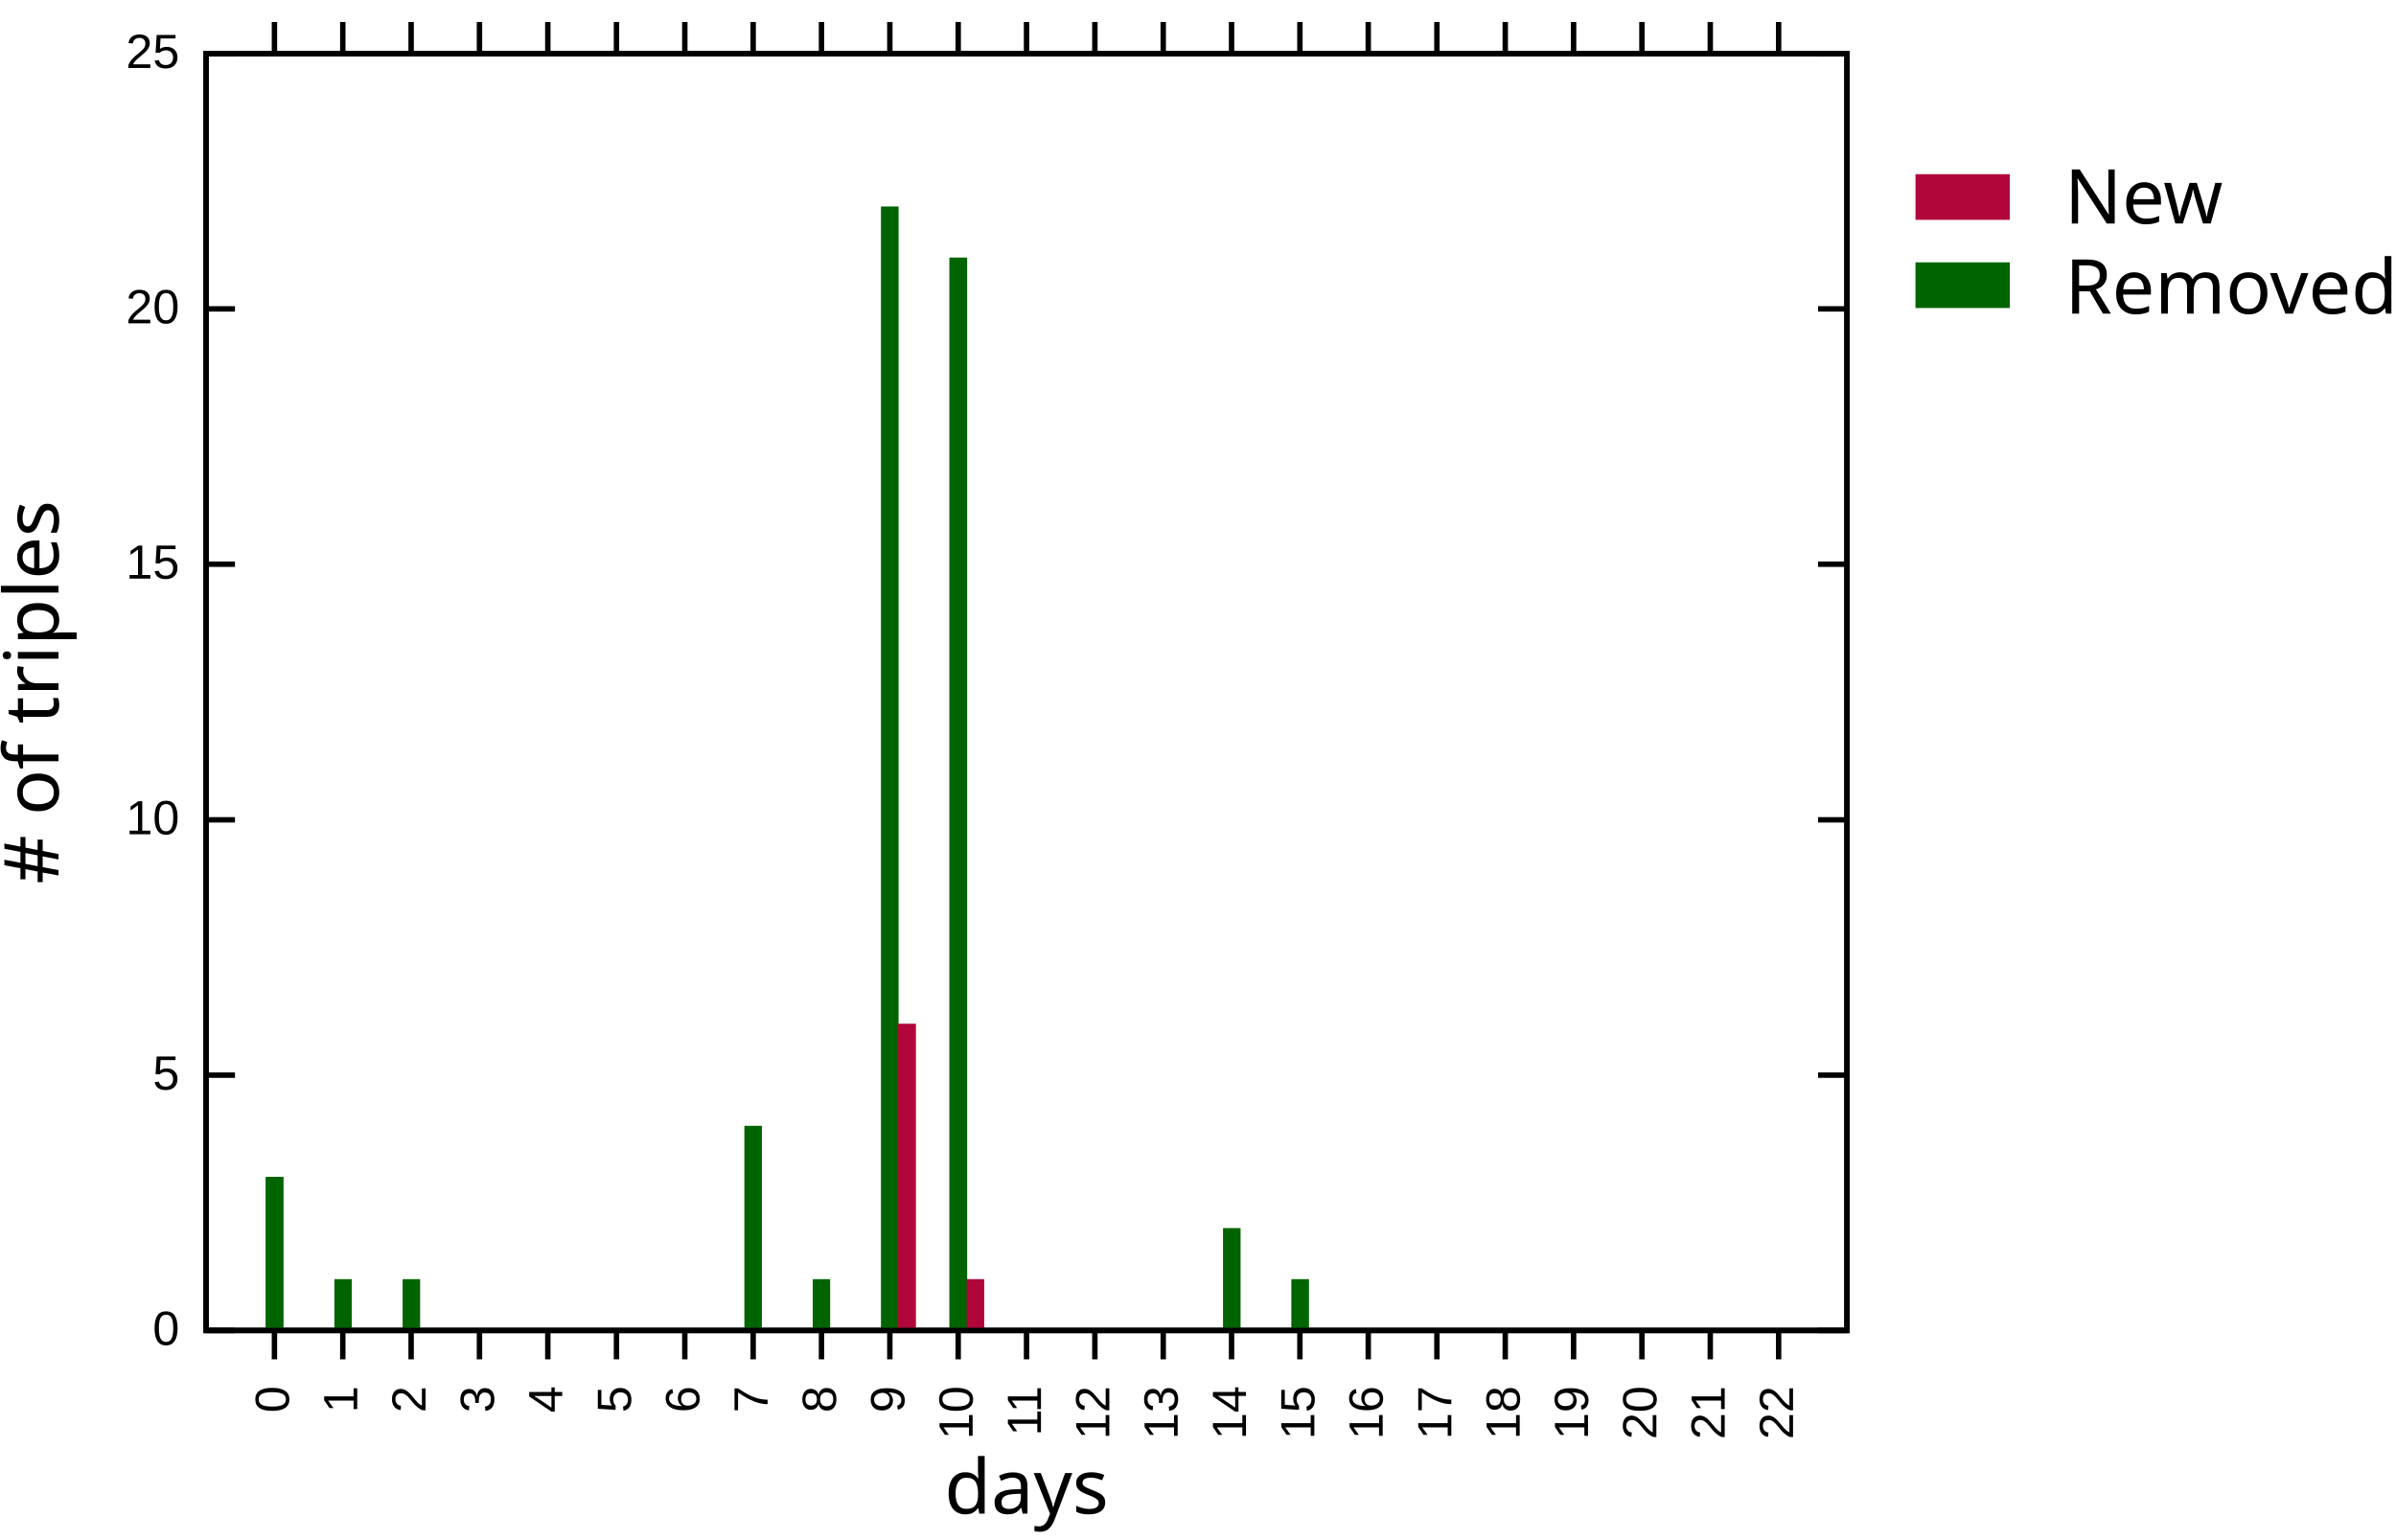
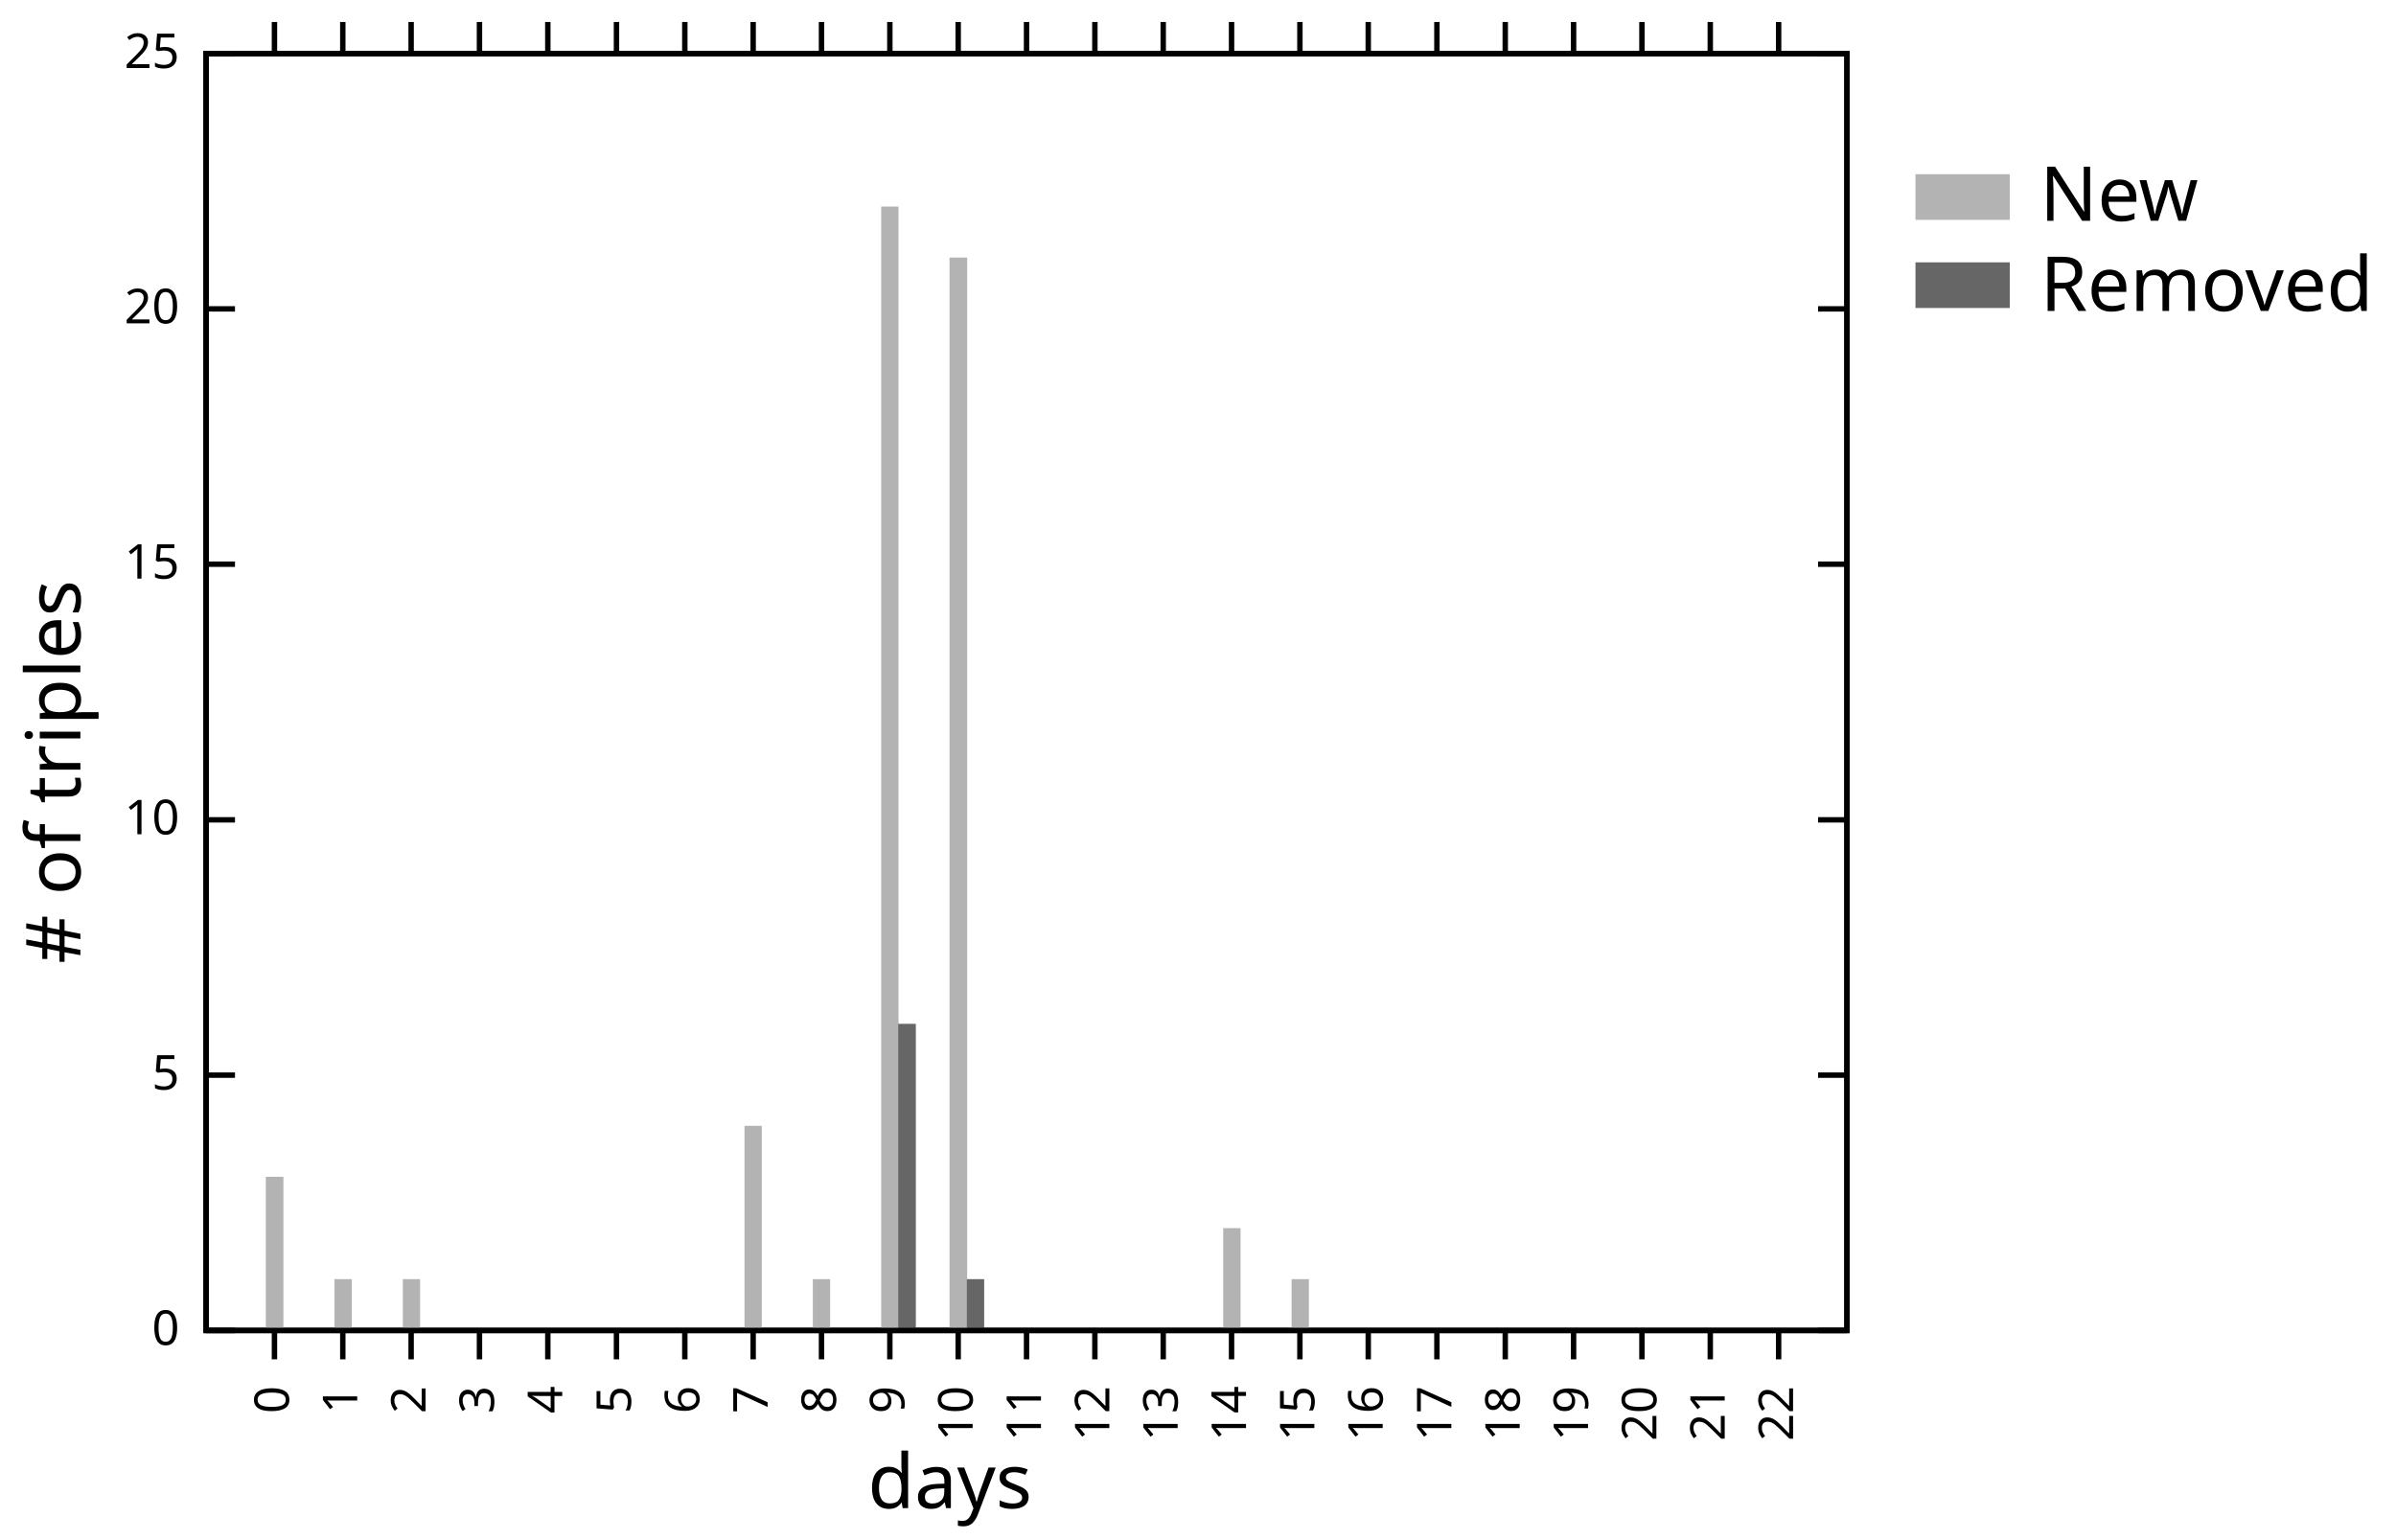
- <svg xmlns="http://www.w3.org/2000/svg" width="442.621" height="284.441" id="svg9529" version="1.1">
-   <defs id="defs9531" />
+ <svg xmlns="http://www.w3.org/2000/svg" xmlns:ns1="http://www.openswatchbook.org/uri/2009/osb" width="442.621" height="284.441" id="svg9529" version="1.1">
+   <defs id="defs9531">
+     <linearGradient id="linearGradient5395" ns1:paint="solid">
+       <stop style="stop-color:#000000;stop-opacity:1;" offset="0" id="stop5397" />
+     </linearGradient>
+     <linearGradient id="linearGradient3955" ns1:paint="solid">
+       <stop style="stop-color:#000000;stop-opacity:1;" offset="0" id="stop3957" />
+     </linearGradient>
+   </defs>
  <g id="layer1" transform="translate(-14.6201,-353.5702)">
-     <g style="display:inline" transform="translate(-661.6641,34.59041)" id="g3393">
-       <rect id="rect3337" height="284.441" width="355.636" y="318.98" x="676.661" style="fill:none" />
-       <path style="color:#000000;fill:none;stroke:#000000;stroke-width:1;stroke-linecap:butt;stroke-linejoin:miter" d="m 714.359,564.784 5.335,0 m 297.786,0 -5.335,0 h 0.01" id="path3359" />
-       <text y="567.519" x="709.354" transform="scale(1.000119,0.9998806)" id="text3363" style="font-size:8.89px;text-anchor:end;color:#000000;fill:#000000;stroke:none;font-family:Arial">0</text>
-       <path style="color:#000000;fill:none;stroke:#000000;stroke-width:1;stroke-linecap:butt;stroke-linejoin:miter" d="m 714.359,517.615 5.335,0 m 297.786,0 -5.335,0 h 0.01" id="path3365" />
-       <text y="520.343" x="709.354" transform="scale(1.000119,0.9998806)" id="text3369" style="font-size:8.89px;text-anchor:end;color:#000000;fill:#000000;stroke:none;font-family:Arial">5</text>
-       <path style="color:#000000;fill:none;stroke:#000000;stroke-width:1;stroke-linecap:butt;stroke-linejoin:miter" d="m 714.359,470.445 5.335,0 m 297.786,0 -5.335,0 h 0.01" id="path3371" />
-       <text y="473.168" x="709.354" transform="scale(1.000119,0.9998806)" id="text3375" style="font-size:8.89px;text-anchor:end;color:#000000;fill:#000000;stroke:none;font-family:Arial">10</text>
-       <path style="color:#000000;fill:none;stroke:#000000;stroke-width:1;stroke-linecap:butt;stroke-linejoin:miter" d="m 714.359,423.216 5.335,0 m 297.786,0 -5.335,0 h 0.01" id="path3377" />
-       <text y="425.933" x="709.354" transform="scale(1.000119,0.9998806)" id="text3381" style="font-size:8.89px;text-anchor:end;color:#000000;fill:#000000;stroke:none;font-family:Arial">15</text>
-       <path style="color:#000000;fill:none;stroke:#000000;stroke-width:1;stroke-linecap:butt;stroke-linejoin:miter" d="m 714.359,376.046 5.335,0 m 297.786,0 -5.335,0 h 0.01" id="path3383" />
-       <text y="378.758" x="709.354" transform="scale(1.000119,0.9998806)" id="text3387" style="font-size:8.89px;text-anchor:end;color:#000000;fill:#000000;stroke:none;font-family:Arial">20</text>
-       <path style="color:#000000;fill:none;stroke:#000000;stroke-width:1;stroke-linecap:butt;stroke-linejoin:miter" d="m 714.359,328.876 5.335,0 m 297.786,0 -5.335,0 h 0.01" id="path3389" />
-       <text y="331.582" x="709.354" transform="scale(1.000119,0.9998806)" id="text3393" style="font-size:8.89px;text-anchor:end;color:#000000;fill:#000000;stroke:none;font-family:Arial">25</text>
-       <path style="color:#000000;fill:none;stroke:#000000;stroke-width:1;stroke-linecap:butt;stroke-linejoin:miter" d="m 726.984,564.784 0,5.333 m 0,-241.242 0,-5.333 h 0.006" id="path3395" />
-       <text y="729.564" x="-575.105" transform="matrix(0,-0.9998806,1.000119,0,0,0)" id="text3399" style="font-size:8.89px;text-anchor:end;color:#000000;fill:#000000;stroke:none;font-family:Arial">0</text>
-       <path style="color:#000000;fill:none;stroke:#000000;stroke-width:1;stroke-linecap:butt;stroke-linejoin:miter" d="m 739.609,564.784 0,5.333 m 0,-241.242 0,-5.333 h 0.006" id="path3401" />
-       <text y="742.187" x="-575.105" transform="matrix(0,-0.9998806,1.000119,0,0,0)" id="text3405" style="font-size:8.89px;text-anchor:end;color:#000000;fill:#000000;stroke:none;font-family:Arial">1</text>
-       <path style="color:#000000;fill:none;stroke:#000000;stroke-width:1;stroke-linecap:butt;stroke-linejoin:miter" d="m 752.234,564.784 0,5.333 m 0,-241.242 0,-5.333 h 0.006" id="path3407" />
-       <text y="754.811" x="-575.105" transform="matrix(0,-0.9998806,1.000119,0,0,0)" id="text3411" style="font-size:8.89px;text-anchor:end;color:#000000;fill:#000000;stroke:none;font-family:Arial">2</text>
-       <path style="color:#000000;fill:none;stroke:#000000;stroke-width:1;stroke-linecap:butt;stroke-linejoin:miter" d="m 764.859,564.784 0,5.333 m 0,-241.242 0,-5.333 h 0.006" id="path3413" />
-       <text y="767.435" x="-575.105" transform="matrix(0,-0.9998806,1.000119,0,0,0)" id="text3417" style="font-size:8.89px;text-anchor:end;color:#000000;fill:#000000;stroke:none;font-family:Arial">3</text>
-       <path style="color:#000000;fill:none;stroke:#000000;stroke-width:1;stroke-linecap:butt;stroke-linejoin:miter" d="m 777.484,564.784 0,5.333 m 0,-241.242 0,-5.333 h 0.006" id="path3419" />
-       <text y="780.058" x="-575.105" transform="matrix(0,-0.9998806,1.000119,0,0,0)" id="text3423" style="font-size:8.89px;text-anchor:end;color:#000000;fill:#000000;stroke:none;font-family:Arial">4</text>
-       <path style="color:#000000;fill:none;stroke:#000000;stroke-width:1;stroke-linecap:butt;stroke-linejoin:miter" d="m 790.168,564.784 0,5.333 m 0,-241.242 0,-5.333 h 0.006" id="path3425" />
-       <text y="792.741" x="-575.105" transform="matrix(0,-0.9998806,1.000119,0,0,0)" id="text3429" style="font-size:8.89px;text-anchor:end;color:#000000;fill:#000000;stroke:none;font-family:Arial">5</text>
-       <path style="color:#000000;fill:none;stroke:#000000;stroke-width:1;stroke-linecap:butt;stroke-linejoin:miter" d="m 802.793,564.784 0,5.333 m 0,-241.242 0,-5.333 h 0.006" id="path3431" />
-       <text y="805.365" x="-575.105" transform="matrix(0,-0.9998806,1.000119,0,0,0)" id="text3435" style="font-size:8.89px;text-anchor:end;color:#000000;fill:#000000;stroke:none;font-family:Arial">6</text>
-       <path style="color:#000000;fill:none;stroke:#000000;stroke-width:1;stroke-linecap:butt;stroke-linejoin:miter" d="m 815.419,564.784 0,5.333 m 0,-241.242 0,-5.333 h 0.006" id="path3437" />
-       <text y="817.988" x="-575.105" transform="matrix(0,-0.9998806,1.000119,0,0,0)" id="text3441" style="font-size:8.89px;text-anchor:end;color:#000000;fill:#000000;stroke:none;font-family:Arial">7</text>
-       <path style="color:#000000;fill:none;stroke:#000000;stroke-width:1;stroke-linecap:butt;stroke-linejoin:miter" d="m 828.044,564.784 0,5.333 m 0,-241.242 0,-5.333 h 0.006" id="path3443" />
-       <text y="830.612" x="-575.105" transform="matrix(0,-0.9998806,1.000119,0,0,0)" id="text3447" style="font-size:8.89px;text-anchor:end;color:#000000;fill:#000000;stroke:none;font-family:Arial">8</text>
-       <path style="color:#000000;fill:none;stroke:#000000;stroke-width:1;stroke-linecap:butt;stroke-linejoin:miter" d="m 840.669,564.784 0,5.333 m 0,-241.242 0,-5.333 h 0.006" id="path3449" />
-       <text y="843.235" x="-575.105" transform="matrix(0,-0.9998806,1.000119,0,0,0)" id="text3453" style="font-size:8.89px;text-anchor:end;color:#000000;fill:#000000;stroke:none;font-family:Arial">9</text>
-       <path style="color:#000000;fill:none;stroke:#000000;stroke-width:1;stroke-linecap:butt;stroke-linejoin:miter" d="m 853.294,564.784 0,5.333 m 0,-241.242 0,-5.333 h 0.006" id="path3455" />
-       <text y="855.859" x="-575.105" transform="matrix(0,-0.9998806,1.000119,0,0,0)" id="text3459" style="font-size:8.89px;text-anchor:end;color:#000000;fill:#000000;stroke:none;font-family:Arial">10</text>
-       <path style="color:#000000;fill:none;stroke:#000000;stroke-width:1;stroke-linecap:butt;stroke-linejoin:miter" d="m 865.919,564.784 0,5.333 m 0,-241.242 0,-5.333 h 0.006" id="path3461" />
-       <text y="868.482" x="-575.105" transform="matrix(0,-0.9998806,1.000119,0,0,0)" id="text3465" style="font-size:8.89px;text-anchor:end;color:#000000;fill:#000000;stroke:none;font-family:Arial">11</text>
-       <path style="color:#000000;fill:none;stroke:#000000;stroke-width:1;stroke-linecap:butt;stroke-linejoin:miter" d="m 878.544,564.784 0,5.333 m 0,-241.242 0,-5.333 h 0.006" id="path3467" />
-       <text y="881.106" x="-575.105" transform="matrix(0,-0.9998806,1.000119,0,0,0)" id="text3471" style="font-size:8.89px;text-anchor:end;color:#000000;fill:#000000;stroke:none;font-family:Arial">12</text>
-       <path style="color:#000000;fill:none;stroke:#000000;stroke-width:1;stroke-linecap:butt;stroke-linejoin:miter" d="m 891.169,564.784 0,5.333 m 0,-241.242 0,-5.333 h 0.006" id="path3473" />
-       <text y="893.73" x="-575.105" transform="matrix(0,-0.9998806,1.000119,0,0,0)" id="text3477" style="font-size:8.89px;text-anchor:end;color:#000000;fill:#000000;stroke:none;font-family:Arial">13</text>
-       <path style="color:#000000;fill:none;stroke:#000000;stroke-width:1;stroke-linecap:butt;stroke-linejoin:miter" d="m 903.794,564.784 0,5.333 m 0,-241.242 0,-5.333 h 0.006" id="path3479" />
-       <text y="906.353" x="-575.105" transform="matrix(0,-0.9998806,1.000119,0,0,0)" id="text3483" style="font-size:8.89px;text-anchor:end;color:#000000;fill:#000000;stroke:none;font-family:Arial">14</text>
-       <path style="color:#000000;fill:none;stroke:#000000;stroke-width:1;stroke-linecap:butt;stroke-linejoin:miter" d="m 916.419,564.784 0,5.333 m 0,-241.242 0,-5.333 h 0.006" id="path3485" />
-       <text y="918.977" x="-575.105" transform="matrix(0,-0.9998806,1.000119,0,0,0)" id="text3489" style="font-size:8.89px;text-anchor:end;color:#000000;fill:#000000;stroke:none;font-family:Arial">15</text>
-       <path style="color:#000000;fill:none;stroke:#000000;stroke-width:1;stroke-linecap:butt;stroke-linejoin:miter" d="m 929.044,564.784 0,5.333 m 0,-241.242 0,-5.333 h 0.006" id="path3491" />
-       <text y="931.6" x="-575.105" transform="matrix(0,-0.9998806,1.000119,0,0,0)" id="text3495" style="font-size:8.89px;text-anchor:end;color:#000000;fill:#000000;stroke:none;font-family:Arial">16</text>
-       <path style="color:#000000;fill:none;stroke:#000000;stroke-width:1;stroke-linecap:butt;stroke-linejoin:miter" d="m 941.729,564.784 0,5.333 m 0,-241.242 0,-5.333 h 0.006" id="path3497" />
-       <text y="944.283" x="-575.105" transform="matrix(0,-0.9998806,1.000119,0,0,0)" id="text3501" style="font-size:8.89px;text-anchor:end;color:#000000;fill:#000000;stroke:none;font-family:Arial">17</text>
-       <path style="color:#000000;fill:none;stroke:#000000;stroke-width:1;stroke-linecap:butt;stroke-linejoin:miter" d="m 954.354,564.784 0,5.333 m 0,-241.242 0,-5.333 h 0.006" id="path3503" />
-       <text y="956.907" x="-575.105" transform="matrix(0,-0.9998806,1.000119,0,0,0)" id="text3507" style="font-size:8.89px;text-anchor:end;color:#000000;fill:#000000;stroke:none;font-family:Arial">18</text>
-       <path style="color:#000000;fill:none;stroke:#000000;stroke-width:1;stroke-linecap:butt;stroke-linejoin:miter" d="m 966.979,564.784 0,5.333 m 0,-241.242 0,-5.333 h 0.006" id="path3509" />
-       <text y="969.53" x="-575.105" transform="matrix(0,-0.9998806,1.000119,0,0,0)" id="text3513" style="font-size:8.89px;text-anchor:end;color:#000000;fill:#000000;stroke:none;font-family:Arial">19</text>
-       <path style="color:#000000;fill:none;stroke:#000000;stroke-width:1;stroke-linecap:butt;stroke-linejoin:miter" d="m 979.604,564.784 0,5.333 m 0,-241.242 0,-5.333 h 0.01" id="path3515" />
-       <text y="982.154" x="-575.105" transform="matrix(0,-0.9998806,1.000119,0,0,0)" id="text3519" style="font-size:8.89px;text-anchor:end;color:#000000;fill:#000000;stroke:none;font-family:Arial">20</text>
-       <path style="color:#000000;fill:none;stroke:#000000;stroke-width:1;stroke-linecap:butt;stroke-linejoin:miter" d="m 992.229,564.784 0,5.333 m 0,-241.242 0,-5.333 h 0.01" id="path3521" />
-       <text y="994.778" x="-575.105" transform="matrix(0,-0.9998806,1.000119,0,0,0)" id="text3525" style="font-size:8.89px;text-anchor:end;color:#000000;fill:#000000;stroke:none;font-family:Arial">21</text>
-       <path style="color:#000000;fill:none;stroke:#000000;stroke-width:1;stroke-linecap:butt;stroke-linejoin:miter" d="m 1004.854,564.784 0,5.333 m 0,-241.242 0,-5.333 h 0.01" id="path3527" />
-       <text y="1007.401" x="-575.105" transform="matrix(0,-0.9998806,1.000119,0,0,0)" id="text3531" style="font-size:8.89px;text-anchor:end;color:#000000;fill:#000000;stroke:none;font-family:Arial">22</text>
-       <path style="color:#000000;fill:none;stroke:#000000;stroke-width:1;stroke-linecap:butt;stroke-linejoin:miter" d="m 714.359,328.876 0,235.908 303.121,0 0,-235.908 -303.121,0 z m 0,0 h 0.006" id="path3533" />
-       <text y="687.011" x="-446.913" transform="matrix(0,-0.9998806,1.000119,0,0,0)" id="text3537-4" style="font-size:8.89px;text-anchor:middle;color:#000000;fill:#000000;stroke:none;font-family:Arial">
-         <tspan id="tspan6053" style="font-size:14px;font-style:normal;font-variant:normal;font-weight:normal;font-stretch:normal;font-family:Roboto Slab;-inkscape-font-specification:Roboto Slab"># of triples</tspan>
-       </text>
-       <text y="598.692" x="865.815" transform="scale(1.000119,0.9998806)" id="text3541" style="font-size:8.89px;text-anchor:middle;color:#000000;fill:#000000;stroke:none;font-family:Arial">
-         <tspan id="tspan6051" style="font-size:14px;font-style:normal;font-variant:normal;font-weight:normal;font-stretch:normal;font-family:Roboto Slab;-inkscape-font-specification:Roboto Slab">days</tspan>
-       </text>
-       <polygon transform="matrix(0.592727,0,0,0.5925855,676.6611,318.9798)" style="color:#ff0000;fill:#006400;fill-opacity:1;stroke:none" points="87.7,414.8 87.7,366.9 82.2,366.9 82.2,414.8 " id="polygon3550" />
-       <path id="path3552" d="m 725.383,564.784 0,-28.326 3.201,0 0,28.326 -3.201,0 z m 0,0 h 0.006" style="color:#ff0000;fill:#006400;fill-opacity:1;stroke:none" />
-       <polygon transform="matrix(0.592727,0,0,0.5925855,676.6611,318.9798)" style="color:#ff0000;fill:#006400;fill-opacity:1;stroke:none" points="109,414.8 109,398.8 103.6,398.8 103.6,414.8 " id="polygon3556" />
-       <path id="path3558" d="m 738.068,564.784 0,-9.422 3.141,0 0,9.422 -3.141,0 z m 0,0 h 0.006" style="color:#ff0000;fill:#006400;fill-opacity:1;stroke:none" />
-       <polygon transform="matrix(0.592727,0,0,0.5925855,676.6611,318.9798)" style="color:#ff0000;fill:#006400;fill-opacity:1;stroke:none" points="130.3,414.8 130.3,398.8 124.9,398.8 124.9,414.8 " id="polygon3562" />
-       <path id="path3564" d="m 750.693,564.784 0,-9.422 3.141,0 0,9.422 -3.141,0 z m 0,0 h 0.006" style="color:#ff0000;fill:#006400;fill-opacity:1;stroke:none" />
-       <polygon transform="matrix(0.592727,0,0,0.5925855,676.6611,318.9798)" style="color:#ff0000;fill:#006400;fill-opacity:1;stroke:none" points="236.8,414.8 236.8,351 231.4,351 231.4,414.8 " id="polygon3568" />
-       <path id="path3570" d="m 813.818,564.784 0,-37.748 3.141,0 0,37.748 -3.141,0 z m 0,0 h 0.006" style="color:#ff0000;fill:#006400;fill-opacity:1;stroke:none" />
-       <polygon transform="matrix(0.592727,0,0,0.5925855,676.6611,318.9798)" style="color:#ff0000;fill:#006400;fill-opacity:1;stroke:none" points="258.1,414.8 258.1,398.8 252.7,398.8 252.7,414.8 " id="polygon3574" />
-       <path id="path3576-4" d="m 826.443,564.784 0,-9.422 3.141,0 0,9.422 -3.141,0 z m 0,0 h 0.006" style="color:#ff0000;fill:#006400;fill-opacity:1;stroke:none" />
-       <polygon transform="matrix(0.592727,0,0,0.5925855,676.6611,318.9798)" style="color:#ff0000;fill:#006400;fill-opacity:1;stroke:none" points="279.4,414.8 279.4,64.4 274,64.4 274,414.8 " id="polygon3580" />
-       <path id="path3582" d="m 839.068,564.784 0,-207.583 3.141,0 0,207.583 -3.141,0 z m 0,0 h 0.006" style="color:#ff0000;fill:#006400;fill-opacity:1;stroke:none" />
-       <polygon transform="matrix(0.592727,0,0,0.5925855,676.6611,318.9798)" style="color:#ff0000;fill:#006400;fill-opacity:1;stroke:none" points="300.8,414.8 300.8,80.3 295.3,80.3 295.3,414.8 " id="polygon3586" />
-       <path id="path3588" d="m 851.693,564.784 0,-198.161 3.201,0 0,198.161 -3.201,0 z m 0,0 h 0.006" style="color:#ff0000;fill:#006400;fill-opacity:1;stroke:none" />
-       <polygon transform="matrix(0.592727,0,0,0.5925855,676.6611,318.9798)" style="color:#ff0000;fill:#006400;fill-opacity:1;stroke:none" points="386,414.8 386,382.9 380.6,382.9 380.6,414.8 " id="polygon3592" />
-       <path id="path3594" d="m 902.253,564.784 0,-18.844 3.141,0 0,18.844 -3.141,0 z m 0,0 h 0.006" style="color:#ff0000;fill:#006400;fill-opacity:1;stroke:none" />
-       <polygon transform="matrix(0.592727,0,0,0.5925855,676.6611,318.9798)" style="color:#ff0000;fill:#006400;fill-opacity:1;stroke:none" points="407.3,414.8 407.3,398.8 401.9,398.8 401.9,414.8 " id="polygon3598" />
-       <path id="path3600" d="m 914.878,564.784 0,-9.422 3.141,0 0,9.422 -3.141,0 z m 0,0 h 0.006" style="color:#ff0000;fill:#006400;fill-opacity:1;stroke:none" />
-       <polygon transform="matrix(0.592727,0,0,0.5925855,676.6611,318.9798)" style="color:#008000;fill:#b1063a;fill-opacity:1;stroke:none" points="284.8,414.8 284.8,319.2 279.3,319.2 279.3,414.8 " id="polygon3609" />
-       <path id="path3611" d="m 842.21,564.784 0,-56.592 3.201,0 0,56.592 -3.201,0 z m 0,0 h 0.006" style="color:#008000;fill:#b1063a;fill-opacity:1;stroke:none" />
-       <polygon transform="matrix(0.592727,0,0,0.5925855,676.6611,318.9798)" style="color:#008000;fill:#b1063a;fill-opacity:1;stroke:none" points="306.1,414.8 306.1,398.8 300.7,398.8 300.7,414.8 " id="polygon3615" />
-       <path id="path3617" d="m 854.894,564.784 0,-9.422 3.141,0 0,9.422 -3.141,0 z m 0,0 h 0.006" style="color:#008000;fill:#b1063a;fill-opacity:1;stroke:none" />
-       <path style="color:#000000;fill:none;stroke:#000000;stroke-width:1;stroke-linecap:butt;stroke-linejoin:miter" d="m 714.359,328.876 0,235.908 303.121,0 0,-235.908 -303.121,0 z m 0,0 h 0.006" id="path3621" />
-     </g>
+     <rect style="fill:none" x="14.997" y="353.57" width="355.636" height="284.441" id="rect3337" />
+     <path id="path3359" d="m 52.694,599.375 5.335,0 m 297.786,0 -5.335,0 h 0.01" style="color:#000000;fill:none;stroke:#000000;stroke-width:1;stroke-linecap:butt;stroke-linejoin:miter" />
+     <text style="font-size:8.89px;text-anchor:end;color:#000000;fill:#000000;stroke:none;font-family:CMU Serif;-inkscape-font-specification:CMU Serif Medium;font-weight:500;font-style:normal;font-stretch:normal;font-variant:normal;text-align:end;writing-mode:lr;line-height:125%" id="text3363" transform="scale(1.000119,0.9998806)" x="47.769" y="602.113">0</text>
+     <path id="path3365" d="m 52.694,552.205 5.335,0 m 297.786,0 -5.335,0 h 0.01" style="color:#000000;fill:none;stroke:#000000;stroke-width:1;stroke-linecap:butt;stroke-linejoin:miter" />
+     <text style="font-size:8.89px;text-anchor:end;color:#000000;fill:#000000;stroke:none;font-family:CMU Serif;-inkscape-font-specification:CMU Serif Medium;font-weight:500;font-style:normal;font-stretch:normal;font-variant:normal;text-align:end;writing-mode:lr;line-height:125%" id="text3369" transform="scale(1.000119,0.9998806)" x="47.769" y="554.938">5</text>
+     <path id="path3371" d="m 52.694,505.035 5.335,0 m 297.786,0 -5.335,0 h 0.01" style="color:#000000;fill:none;stroke:#000000;stroke-width:1;stroke-linecap:butt;stroke-linejoin:miter" />
+     <text style="font-size:8.89px;text-anchor:end;color:#000000;fill:#000000;stroke:none;font-family:CMU Serif;-inkscape-font-specification:CMU Serif Medium;font-weight:500;font-style:normal;font-stretch:normal;font-variant:normal;text-align:end;writing-mode:lr;line-height:125%" id="text3375" transform="scale(1.000119,0.9998806)" x="47.769" y="507.762">10</text>
+     <path id="path3377" d="m 52.694,457.806 5.335,0 m 297.786,0 -5.335,0 h 0.01" style="color:#000000;fill:none;stroke:#000000;stroke-width:1;stroke-linecap:butt;stroke-linejoin:miter" />
+     <text style="font-size:8.89px;text-anchor:end;color:#000000;fill:#000000;stroke:none;font-family:CMU Serif;-inkscape-font-specification:CMU Serif Medium;font-weight:500;font-style:normal;font-stretch:normal;font-variant:normal;text-align:end;writing-mode:lr;line-height:125%" id="text3381" transform="scale(1.000119,0.9998806)" x="47.769" y="460.528">15</text>
+     <path id="path3383" d="m 52.694,410.636 5.335,0 m 297.786,0 -5.335,0 h 0.01" style="color:#000000;fill:none;stroke:#000000;stroke-width:1;stroke-linecap:butt;stroke-linejoin:miter" />
+     <text style="font-size:8.89px;text-anchor:end;color:#000000;fill:#000000;stroke:none;font-family:CMU Serif;-inkscape-font-specification:CMU Serif Medium;font-weight:500;font-style:normal;font-stretch:normal;font-variant:normal;text-align:end;writing-mode:lr;line-height:125%" id="text3387" transform="scale(1.000119,0.9998806)" x="47.769" y="413.352">20</text>
+     <path id="path3389" d="m 52.694,363.466 5.335,0 m 297.786,0 -5.335,0 h 0.01" style="color:#000000;fill:none;stroke:#000000;stroke-width:1;stroke-linecap:butt;stroke-linejoin:miter" />
+     <text style="font-size:8.89px;text-anchor:end;color:#000000;fill:#000000;stroke:none;font-family:CMU Serif;-inkscape-font-specification:CMU Serif Medium;font-weight:500;font-style:normal;font-stretch:normal;font-variant:normal;text-align:end;writing-mode:lr;line-height:125%" id="text3393" transform="scale(1.000119,0.9998806)" x="47.769" y="366.177">25</text>
+     <path id="path3395" d="m 65.32,599.375 0,5.333 m 0,-241.242 0,-5.333 h 0.006" style="color:#000000;fill:none;stroke:#000000;stroke-width:1;stroke-linecap:butt;stroke-linejoin:miter" />
+     <text style="font-size:8.89px;text-anchor:end;color:#000000;fill:#000000;stroke:none;font-family:CMU Serif;-inkscape-font-specification:CMU Serif Medium;font-weight:500;font-style:normal;font-stretch:normal;font-variant:normal;text-align:end;writing-mode:lr;line-height:125%" id="text3399" transform="matrix(0,-0.9998806,1.000119,0,0,0)" x="-609.699" y="67.979">0</text>
+     <path id="path3401" d="m 77.945,599.375 0,5.333 m 0,-241.242 0,-5.333 h 0.006" style="color:#000000;fill:none;stroke:#000000;stroke-width:1;stroke-linecap:butt;stroke-linejoin:miter" />
+     <text style="font-size:8.89px;text-anchor:end;color:#000000;fill:#000000;stroke:none;font-family:CMU Serif;-inkscape-font-specification:CMU Serif Medium;font-weight:500;font-style:normal;font-stretch:normal;font-variant:normal;text-align:end;writing-mode:lr;line-height:125%" id="text3405" transform="matrix(0,-0.9998806,1.000119,0,0,0)" x="-609.699" y="80.602">1</text>
+     <path id="path3407" d="m 90.57,599.375 0,5.333 m 0,-241.242 0,-5.333 h 0.006" style="color:#000000;fill:none;stroke:#000000;stroke-width:1;stroke-linecap:butt;stroke-linejoin:miter" />
+     <text style="font-size:8.89px;text-anchor:end;color:#000000;fill:#000000;stroke:none;font-family:CMU Serif;-inkscape-font-specification:CMU Serif Medium;font-weight:500;font-style:normal;font-stretch:normal;font-variant:normal;text-align:end;writing-mode:lr;line-height:125%" id="text3411" transform="matrix(0,-0.9998806,1.000119,0,0,0)" x="-609.699" y="93.226">2</text>
+     <path id="path3413" d="m 103.195,599.375 0,5.333 m 0,-241.242 0,-5.333 h 0.006" style="color:#000000;fill:none;stroke:#000000;stroke-width:1;stroke-linecap:butt;stroke-linejoin:miter" />
+     <text style="font-size:8.89px;text-anchor:end;color:#000000;fill:#000000;stroke:none;font-family:CMU Serif;-inkscape-font-specification:CMU Serif Medium;font-weight:500;font-style:normal;font-stretch:normal;font-variant:normal;text-align:end;writing-mode:lr;line-height:125%" id="text3417" transform="matrix(0,-0.9998806,1.000119,0,0,0)" x="-609.699" y="105.849">3</text>
+     <path id="path3419" d="m 115.82,599.375 0,5.333 m 0,-241.242 0,-5.333 h 0.006" style="color:#000000;fill:none;stroke:#000000;stroke-width:1;stroke-linecap:butt;stroke-linejoin:miter" />
+     <text style="font-size:8.89px;text-anchor:end;color:#000000;fill:#000000;stroke:none;font-family:CMU Serif;-inkscape-font-specification:CMU Serif Medium;font-weight:500;font-style:normal;font-stretch:normal;font-variant:normal;text-align:end;writing-mode:lr;line-height:125%" id="text3423" transform="matrix(0,-0.9998806,1.000119,0,0,0)" x="-609.699" y="118.473">4</text>
+     <path id="path3425" d="m 128.504,599.375 0,5.333 m 0,-241.242 0,-5.333 h 0.006" style="color:#000000;fill:none;stroke:#000000;stroke-width:1;stroke-linecap:butt;stroke-linejoin:miter" />
+     <text style="font-size:8.89px;text-anchor:end;color:#000000;fill:#000000;stroke:none;font-family:CMU Serif;-inkscape-font-specification:CMU Serif Medium;font-weight:500;font-style:normal;font-stretch:normal;font-variant:normal;text-align:end;writing-mode:lr;line-height:125%" id="text3429" transform="matrix(0,-0.9998806,1.000119,0,0,0)" x="-609.699" y="131.156">5</text>
+     <path id="path3431" d="m 141.129,599.375 0,5.333 m 0,-241.242 0,-5.333 h 0.006" style="color:#000000;fill:none;stroke:#000000;stroke-width:1;stroke-linecap:butt;stroke-linejoin:miter" />
+     <text style="font-size:8.89px;text-anchor:end;color:#000000;fill:#000000;stroke:none;font-family:CMU Serif;-inkscape-font-specification:CMU Serif Medium;font-weight:500;font-style:normal;font-stretch:normal;font-variant:normal;text-align:end;writing-mode:lr;line-height:125%" id="text3435" transform="matrix(0,-0.9998806,1.000119,0,0,0)" x="-609.699" y="143.779">6</text>
+     <path id="path3437" d="m 153.754,599.375 0,5.333 m 0,-241.242 0,-5.333 h 0.006" style="color:#000000;fill:none;stroke:#000000;stroke-width:1;stroke-linecap:butt;stroke-linejoin:miter" />
+     <text style="font-size:8.89px;text-anchor:end;color:#000000;fill:#000000;stroke:none;font-family:CMU Serif;-inkscape-font-specification:CMU Serif Medium;font-weight:500;font-style:normal;font-stretch:normal;font-variant:normal;text-align:end;writing-mode:lr;line-height:125%" id="text3441" transform="matrix(0,-0.9998806,1.000119,0,0,0)" x="-609.699" y="156.403">7</text>
+     <path id="path3443" d="m 166.379,599.375 0,5.333 m 0,-241.242 0,-5.333 h 0.006" style="color:#000000;fill:none;stroke:#000000;stroke-width:1;stroke-linecap:butt;stroke-linejoin:miter" />
+     <text style="font-size:8.89px;text-anchor:end;color:#000000;fill:#000000;stroke:none;font-family:CMU Serif;-inkscape-font-specification:CMU Serif Medium;font-weight:500;font-style:normal;font-stretch:normal;font-variant:normal;text-align:end;writing-mode:lr;line-height:125%" id="text3447" transform="matrix(0,-0.9998806,1.000119,0,0,0)" x="-609.699" y="169.027">8</text>
+     <path id="path3449" d="m 179.005,599.375 0,5.333 m 0,-241.242 0,-5.333 h 0.006" style="color:#000000;fill:none;stroke:#000000;stroke-width:1;stroke-linecap:butt;stroke-linejoin:miter" />
+     <text style="font-size:8.89px;text-anchor:end;color:#000000;fill:#000000;stroke:none;font-family:CMU Serif;-inkscape-font-specification:CMU Serif Medium;font-weight:500;font-style:normal;font-stretch:normal;font-variant:normal;text-align:end;writing-mode:lr;line-height:125%" id="text3453" transform="matrix(0,-0.9998806,1.000119,0,0,0)" x="-609.699" y="181.65">9</text>
+     <path id="path3455" d="m 191.63,599.375 0,5.333 m 0,-241.242 0,-5.333 h 0.006" style="color:#000000;fill:none;stroke:#000000;stroke-width:1;stroke-linecap:butt;stroke-linejoin:miter" />
+     <text style="font-size:8.89px;text-anchor:end;color:#000000;fill:#000000;stroke:none;font-family:CMU Serif;-inkscape-font-specification:CMU Serif Medium;font-weight:500;font-style:normal;font-stretch:normal;font-variant:normal;text-align:end;writing-mode:lr;line-height:125%" id="text3459" transform="matrix(0,-0.9998806,1.000119,0,0,0)" x="-609.699" y="194.274">10</text>
+     <path id="path3461" d="m 204.255,599.375 0,5.333 m 0,-241.242 0,-5.333 h 0.006" style="color:#000000;fill:none;stroke:#000000;stroke-width:1;stroke-linecap:butt;stroke-linejoin:miter" />
+     <text style="font-size:8.89px;text-anchor:end;color:#000000;fill:#000000;stroke:none;font-family:CMU Serif;-inkscape-font-specification:CMU Serif Medium;font-weight:500;font-style:normal;font-stretch:normal;font-variant:normal;text-align:end;writing-mode:lr;line-height:125%" id="text3465" transform="matrix(0,-0.9998806,1.000119,0,0,0)" x="-609.699" y="206.897">11</text>
+     <path id="path3467" d="m 216.88,599.375 0,5.333 m 0,-241.242 0,-5.333 h 0.006" style="color:#000000;fill:none;stroke:#000000;stroke-width:1;stroke-linecap:butt;stroke-linejoin:miter" />
+     <text style="font-size:8.89px;text-anchor:end;color:#000000;fill:#000000;stroke:none;font-family:CMU Serif;-inkscape-font-specification:CMU Serif Medium;font-weight:500;font-style:normal;font-stretch:normal;font-variant:normal;text-align:end;writing-mode:lr;line-height:125%" id="text3471" transform="matrix(0,-0.9998806,1.000119,0,0,0)" x="-609.699" y="219.521">12</text>
+     <path id="path3473" d="m 229.505,599.375 0,5.333 m 0,-241.242 0,-5.333 h 0.006" style="color:#000000;fill:none;stroke:#000000;stroke-width:1;stroke-linecap:butt;stroke-linejoin:miter" />
+     <text style="font-size:8.89px;text-anchor:end;color:#000000;fill:#000000;stroke:none;font-family:CMU Serif;-inkscape-font-specification:CMU Serif Medium;font-weight:500;font-style:normal;font-stretch:normal;font-variant:normal;text-align:end;writing-mode:lr;line-height:125%" id="text3477" transform="matrix(0,-0.9998806,1.000119,0,0,0)" x="-609.699" y="232.144">13</text>
+     <path id="path3479" d="m 242.13,599.375 0,5.333 m 0,-241.242 0,-5.333 h 0.006" style="color:#000000;fill:none;stroke:#000000;stroke-width:1;stroke-linecap:butt;stroke-linejoin:miter" />
+     <text style="font-size:8.89px;text-anchor:end;color:#000000;fill:#000000;stroke:none;font-family:CMU Serif;-inkscape-font-specification:CMU Serif Medium;font-weight:500;font-style:normal;font-stretch:normal;font-variant:normal;text-align:end;writing-mode:lr;line-height:125%" id="text3483" transform="matrix(0,-0.9998806,1.000119,0,0,0)" x="-609.699" y="244.768">14</text>
+     <path id="path3485" d="m 254.755,599.375 0,5.333 m 0,-241.242 0,-5.333 h 0.006" style="color:#000000;fill:none;stroke:#000000;stroke-width:1;stroke-linecap:butt;stroke-linejoin:miter" />
+     <text style="font-size:8.89px;text-anchor:end;color:#000000;fill:#000000;stroke:none;font-family:CMU Serif;-inkscape-font-specification:CMU Serif Medium;font-weight:500;font-style:normal;font-stretch:normal;font-variant:normal;text-align:end;writing-mode:lr;line-height:125%" id="text3489" transform="matrix(0,-0.9998806,1.000119,0,0,0)" x="-609.699" y="257.392">15</text>
+     <path id="path3491" d="m 267.38,599.375 0,5.333 m 0,-241.242 0,-5.333 h 0.006" style="color:#000000;fill:none;stroke:#000000;stroke-width:1;stroke-linecap:butt;stroke-linejoin:miter" />
+     <text style="font-size:8.89px;text-anchor:end;color:#000000;fill:#000000;stroke:none;font-family:CMU Serif;-inkscape-font-specification:CMU Serif Medium;font-weight:500;font-style:normal;font-stretch:normal;font-variant:normal;text-align:end;writing-mode:lr;line-height:125%" id="text3495" transform="matrix(0,-0.9998806,1.000119,0,0,0)" x="-609.699" y="270.015">16</text>
+     <path id="path3497" d="m 280.065,599.375 0,5.333 m 0,-241.242 0,-5.333 h 0.006" style="color:#000000;fill:none;stroke:#000000;stroke-width:1;stroke-linecap:butt;stroke-linejoin:miter" />
+     <text style="font-size:8.89px;text-anchor:end;color:#000000;fill:#000000;stroke:none;font-family:CMU Serif;-inkscape-font-specification:CMU Serif Medium;font-weight:500;font-style:normal;font-stretch:normal;font-variant:normal;text-align:end;writing-mode:lr;line-height:125%" id="text3501" transform="matrix(0,-0.9998806,1.000119,0,0,0)" x="-609.699" y="282.698">17</text>
+     <path id="path3503" d="m 292.69,599.375 0,5.333 m 0,-241.242 0,-5.333 h 0.006" style="color:#000000;fill:none;stroke:#000000;stroke-width:1;stroke-linecap:butt;stroke-linejoin:miter" />
+     <text style="font-size:8.89px;text-anchor:end;color:#000000;fill:#000000;stroke:none;font-family:CMU Serif;-inkscape-font-specification:CMU Serif Medium;font-weight:500;font-style:normal;font-stretch:normal;font-variant:normal;text-align:end;writing-mode:lr;line-height:125%" id="text3507" transform="matrix(0,-0.9998806,1.000119,0,0,0)" x="-609.699" y="295.322">18</text>
+     <path id="path3509" d="m 305.315,599.375 0,5.333 m 0,-241.242 0,-5.333 h 0.006" style="color:#000000;fill:none;stroke:#000000;stroke-width:1;stroke-linecap:butt;stroke-linejoin:miter" />
+     <text style="font-size:8.89px;text-anchor:end;color:#000000;fill:#000000;stroke:none;font-family:CMU Serif;-inkscape-font-specification:CMU Serif Medium;font-weight:500;font-style:normal;font-stretch:normal;font-variant:normal;text-align:end;writing-mode:lr;line-height:125%" id="text3513" transform="matrix(0,-0.9998806,1.000119,0,0,0)" x="-609.699" y="307.945">19</text>
+     <path id="path3515" d="m 317.94,599.375 0,5.333 m 0,-241.242 0,-5.333 h 0.01" style="color:#000000;fill:none;stroke:#000000;stroke-width:1;stroke-linecap:butt;stroke-linejoin:miter" />
+     <text style="font-size:8.89px;text-anchor:end;color:#000000;fill:#000000;stroke:none;font-family:CMU Serif;-inkscape-font-specification:CMU Serif Medium;font-weight:500;font-style:normal;font-stretch:normal;font-variant:normal;text-align:end;writing-mode:lr;line-height:125%" id="text3519" transform="matrix(0,-0.9998806,1.000119,0,0,0)" x="-609.699" y="320.569">20</text>
+     <path id="path3521" d="m 330.565,599.375 0,5.333 m 0,-241.242 0,-5.333 h 0.01" style="color:#000000;fill:none;stroke:#000000;stroke-width:1;stroke-linecap:butt;stroke-linejoin:miter" />
+     <text style="font-size:8.89px;text-anchor:end;color:#000000;fill:#000000;stroke:none;font-family:CMU Serif;-inkscape-font-specification:CMU Serif Medium;font-weight:500;font-style:normal;font-stretch:normal;font-variant:normal;text-align:end;writing-mode:lr;line-height:125%" id="text3525" transform="matrix(0,-0.9998806,1.000119,0,0,0)" x="-609.699" y="333.192">21</text>
+     <path id="path3527" d="m 343.19,599.375 0,5.333 m 0,-241.242 0,-5.333 h 0.01" style="color:#000000;fill:none;stroke:#000000;stroke-width:1;stroke-linecap:butt;stroke-linejoin:miter" />
+     <text style="font-size:8.89px;text-anchor:end;color:#000000;fill:#000000;stroke:none;font-family:CMU Serif;-inkscape-font-specification:CMU Serif Medium;font-weight:500;font-style:normal;font-stretch:normal;font-variant:normal;text-align:end;writing-mode:lr;line-height:125%" id="text3531" transform="matrix(0,-0.9998806,1.000119,0,0,0)" x="-609.699" y="345.816">22</text>
+     <path id="path3533" d="m 52.694,363.466 0,235.908 303.121,0 0,-235.908 -303.121,0 z m 0,0 h 0.006" style="color:#000000;fill:none;stroke:#000000;stroke-width:1;stroke-linecap:butt;stroke-linejoin:miter" />
+     <text style="font-size:14px;font-style:normal;font-variant:normal;font-weight:500;font-stretch:normal;text-align:end;line-height:125%;writing-mode:lr-tb;text-anchor:end;color:#000000;fill:#000000;stroke:none;font-family:CMU Serif;-inkscape-font-specification:CMU Serif Medium" id="text3537-4" transform="matrix(0,-0.9998806,1.000119,0,0,0)" x="-460.797" y="29.466">
+       <tspan style="font-size:14px;font-style:normal;font-variant:normal;font-weight:500;font-stretch:normal;text-align:end;line-height:125%;writing-mode:lr-tb;text-anchor:end;font-family:CMU Serif;-inkscape-font-specification:CMU Serif Medium" id="tspan6053"># of triples</tspan>
+     </text>
+     <text style="font-size:14px;font-style:normal;font-variant:normal;font-weight:500;font-stretch:normal;text-align:end;line-height:125%;writing-mode:lr-tb;text-anchor:end;color:#000000;fill:#000000;stroke:none;font-family:CMU Serif;-inkscape-font-specification:CMU Serif Medium" id="text3541" transform="scale(1.000119,0.9998806)" x="205.24" y="632.277">
+       <tspan style="font-size:14px;font-style:normal;font-variant:normal;font-weight:500;font-stretch:normal;text-align:end;line-height:125%;writing-mode:lr-tb;text-anchor:end;font-family:CMU Serif;-inkscape-font-specification:CMU Serif Medium" id="tspan6051">days</tspan>
+     </text>
+     <polygon id="polygon3550" points="82.2,366.9 82.2,414.8 87.7,414.8 87.7,366.9 " style="color:#ff0000;fill:#b3b3b3;fill-opacity:1;stroke:none" transform="matrix(0.592727,0,0,0.5925855,14.99701,353.5702)" />
+     <path style="color:#ff0000;fill:none;fill-opacity:1;stroke:none;stroke-opacity:1" d="m 63.719,599.375 0,-28.326 3.201,0 0,28.326 -3.201,0 z m 0,0 h 0.006" id="path3552" />
+     <polygon id="polygon3556" points="103.6,414.8 109,414.8 109,398.8 103.6,398.8 " style="color:#ff0000;fill:#b3b3b3;fill-opacity:1;stroke:none" transform="matrix(0.592727,0,0,0.5925855,15.00482,353.5702)" />
+     <polygon id="polygon3562" points="124.9,398.8 124.9,414.8 130.3,414.8 130.3,398.8 " style="color:#ff0000;fill:#b3b3b3;fill-opacity:1;stroke:none" transform="matrix(0.592727,0,0,0.5925855,14.99701,353.5702)" />
+     <polygon id="polygon3568" points="231.4,351 231.4,414.8 236.8,414.8 236.8,351 " style="color:#ff0000;fill:#b3b3b3;fill-opacity:1;stroke:none" transform="matrix(0.592727,0,0,0.5925855,14.99701,353.5702)" />
+     <polygon id="polygon3574" points="252.7,398.8 252.7,414.8 258.1,414.8 258.1,398.8 " style="color:#ff0000;fill:#b3b3b3;fill-opacity:1;stroke:none" transform="matrix(0.592727,0,0,0.5925855,14.99701,353.5702)" />
+     <polygon id="polygon3580" points="274,64.4 274,414.8 279.4,414.8 279.4,64.4 " style="color:#ff0000;fill:#b3b3b3;fill-opacity:1;stroke:none" transform="matrix(0.592727,0,0,0.5925855,14.99701,353.5702)" />
+     <polygon id="polygon3586" points="295.3,80.3 295.3,414.8 300.8,414.8 300.8,80.3 " style="color:#ff0000;fill:#b3b3b3;fill-opacity:1;stroke:none" transform="matrix(0.592727,0,0,0.5925855,14.99701,353.5702)" />
+     <polygon id="polygon3592" points="380.6,382.9 380.6,414.8 386,414.8 386,382.9 " style="color:#ff0000;fill:#b3b3b3;fill-opacity:1;stroke:none" transform="matrix(0.592727,0,0,0.5925855,14.99701,353.5702)" />
+     <polygon id="polygon3598" points="401.9,398.8 401.9,414.8 407.3,414.8 407.3,398.8 " style="color:#ff0000;fill:#b3b3b3;fill-opacity:1;stroke:none" transform="matrix(0.592727,0,0,0.5925855,14.99701,353.5702)" />
+     <polygon id="polygon3609" points="279.3,319.2 279.3,414.8 284.8,414.8 284.8,319.2 " style="color:#008000;fill:#666666;fill-opacity:1;stroke:none" transform="matrix(0.592727,0,0,0.5925855,14.99701,353.5702)" />
+     <polygon id="polygon3615" points="300.7,398.8 300.7,414.8 306.1,414.8 306.1,398.8 " style="color:#008000;fill:#666666;fill-opacity:1;stroke:none" transform="matrix(0.592727,0,0,0.5925855,14.99701,353.5702)" />
+     <path id="path3621" d="m 52.694,363.466 0,235.908 303.121,0 0,-235.908 -303.121,0 z m 0,0 h 0.006" style="color:#000000;fill:none;stroke:#000000;stroke-width:1;stroke-linecap:butt;stroke-linejoin:miter" />
    <g style="display:inline" id="g5771" transform="translate(-844.6104,-417.2801)" />
-     <g style="display:inline" id="g5771-2" transform="translate(-873.1818,-91.35157)">
-       <text xml:space="preserve" style="font-size:22px;font-style:normal;font-variant:normal;font-weight:normal;font-stretch:normal;line-height:125%;letter-spacing:0px;word-spacing:0px;color:#000000;fill:#000000;fill-opacity:1;stroke:none;font-family:Roboto Slab;-inkscape-font-specification:Roboto Slab" x="1269.181" y="486.227" id="text4214-7">
-         <tspan id="tspan4216-0" x="1269.181" y="486.227" style="font-size:14px">New</tspan>
-       </text>
-       <text xml:space="preserve" style="font-size:22px;font-style:normal;font-variant:normal;font-weight:normal;font-stretch:normal;line-height:125%;letter-spacing:0px;word-spacing:0px;color:#000000;fill:#000000;fill-opacity:1;stroke:none;font-family:Roboto Slab;-inkscape-font-specification:Roboto Slab" x="1269.255" y="502.868" id="text4218-3">
-         <tspan id="tspan4220-8" x="1269.255" y="502.868" style="font-size:14px">Removed</tspan>
-       </text>
-       <rect ry="0" rx="7.5" y="477.105" x="1241.655" height="8.433" width="17.422" id="rect4194-5-3" style="fill:#b1063a;fill-opacity:1;fill-rule:nonzero;stroke:none;display:inline" />
-       <rect ry="0" rx="7.5" y="493.391" x="1241.655" height="8.433" width="17.422" id="rect4194-5-2-0" style="fill:#006400;fill-opacity:1;fill-rule:nonzero;stroke:none;display:inline" />
-     </g>
+     <text id="text4214-7" y="394.37" x="391.453" style="font-size:14px;font-style:normal;font-variant:normal;font-weight:500;font-stretch:normal;text-align:start;line-height:125%;letter-spacing:0px;word-spacing:0px;writing-mode:lr-tb;text-anchor:start;color:#000000;fill:#000000;fill-opacity:1;stroke:none;font-family:CMU Serif;-inkscape-font-specification:CMU Serif Medium" xml:space="preserve">
+       <tspan style="font-size:14px;font-style:normal;font-variant:normal;font-weight:500;font-stretch:normal;text-align:start;line-height:125%;writing-mode:lr-tb;text-anchor:start;font-family:CMU Serif;-inkscape-font-specification:CMU Serif Medium" y="394.37" x="391.453" id="tspan4216-0">New</tspan>
+     </text>
+     <text id="text4218-3" y="411.011" x="391.527" style="font-size:14px;font-style:normal;font-variant:normal;font-weight:500;font-stretch:normal;text-align:start;line-height:125%;letter-spacing:0px;word-spacing:0px;writing-mode:lr-tb;text-anchor:start;color:#000000;fill:#000000;fill-opacity:1;stroke:none;font-family:CMU Serif;-inkscape-font-specification:CMU Serif Medium" xml:space="preserve">
+       <tspan style="font-size:14px;font-style:normal;font-variant:normal;font-weight:500;font-stretch:normal;text-align:start;line-height:125%;writing-mode:lr-tb;text-anchor:start;font-family:CMU Serif;-inkscape-font-specification:CMU Serif Medium" y="411.011" x="391.527" id="tspan4220-8">Removed</tspan>
+     </text>
+     <rect style="fill:#b3b3b3;fill-opacity:1;fill-rule:nonzero;stroke:none;display:inline" id="rect4194-5-3" width="17.422" height="8.433" x="368.473" y="385.754" rx="7.5" ry="0" />
+     <rect style="fill:#666666;fill-opacity:1;fill-rule:nonzero;stroke:none;display:inline;stroke-opacity:1" id="rect4194-5-2-0" width="17.422" height="8.433" x="368.473" y="402.039" rx="7.5" ry="0" />
  </g>
</svg>
